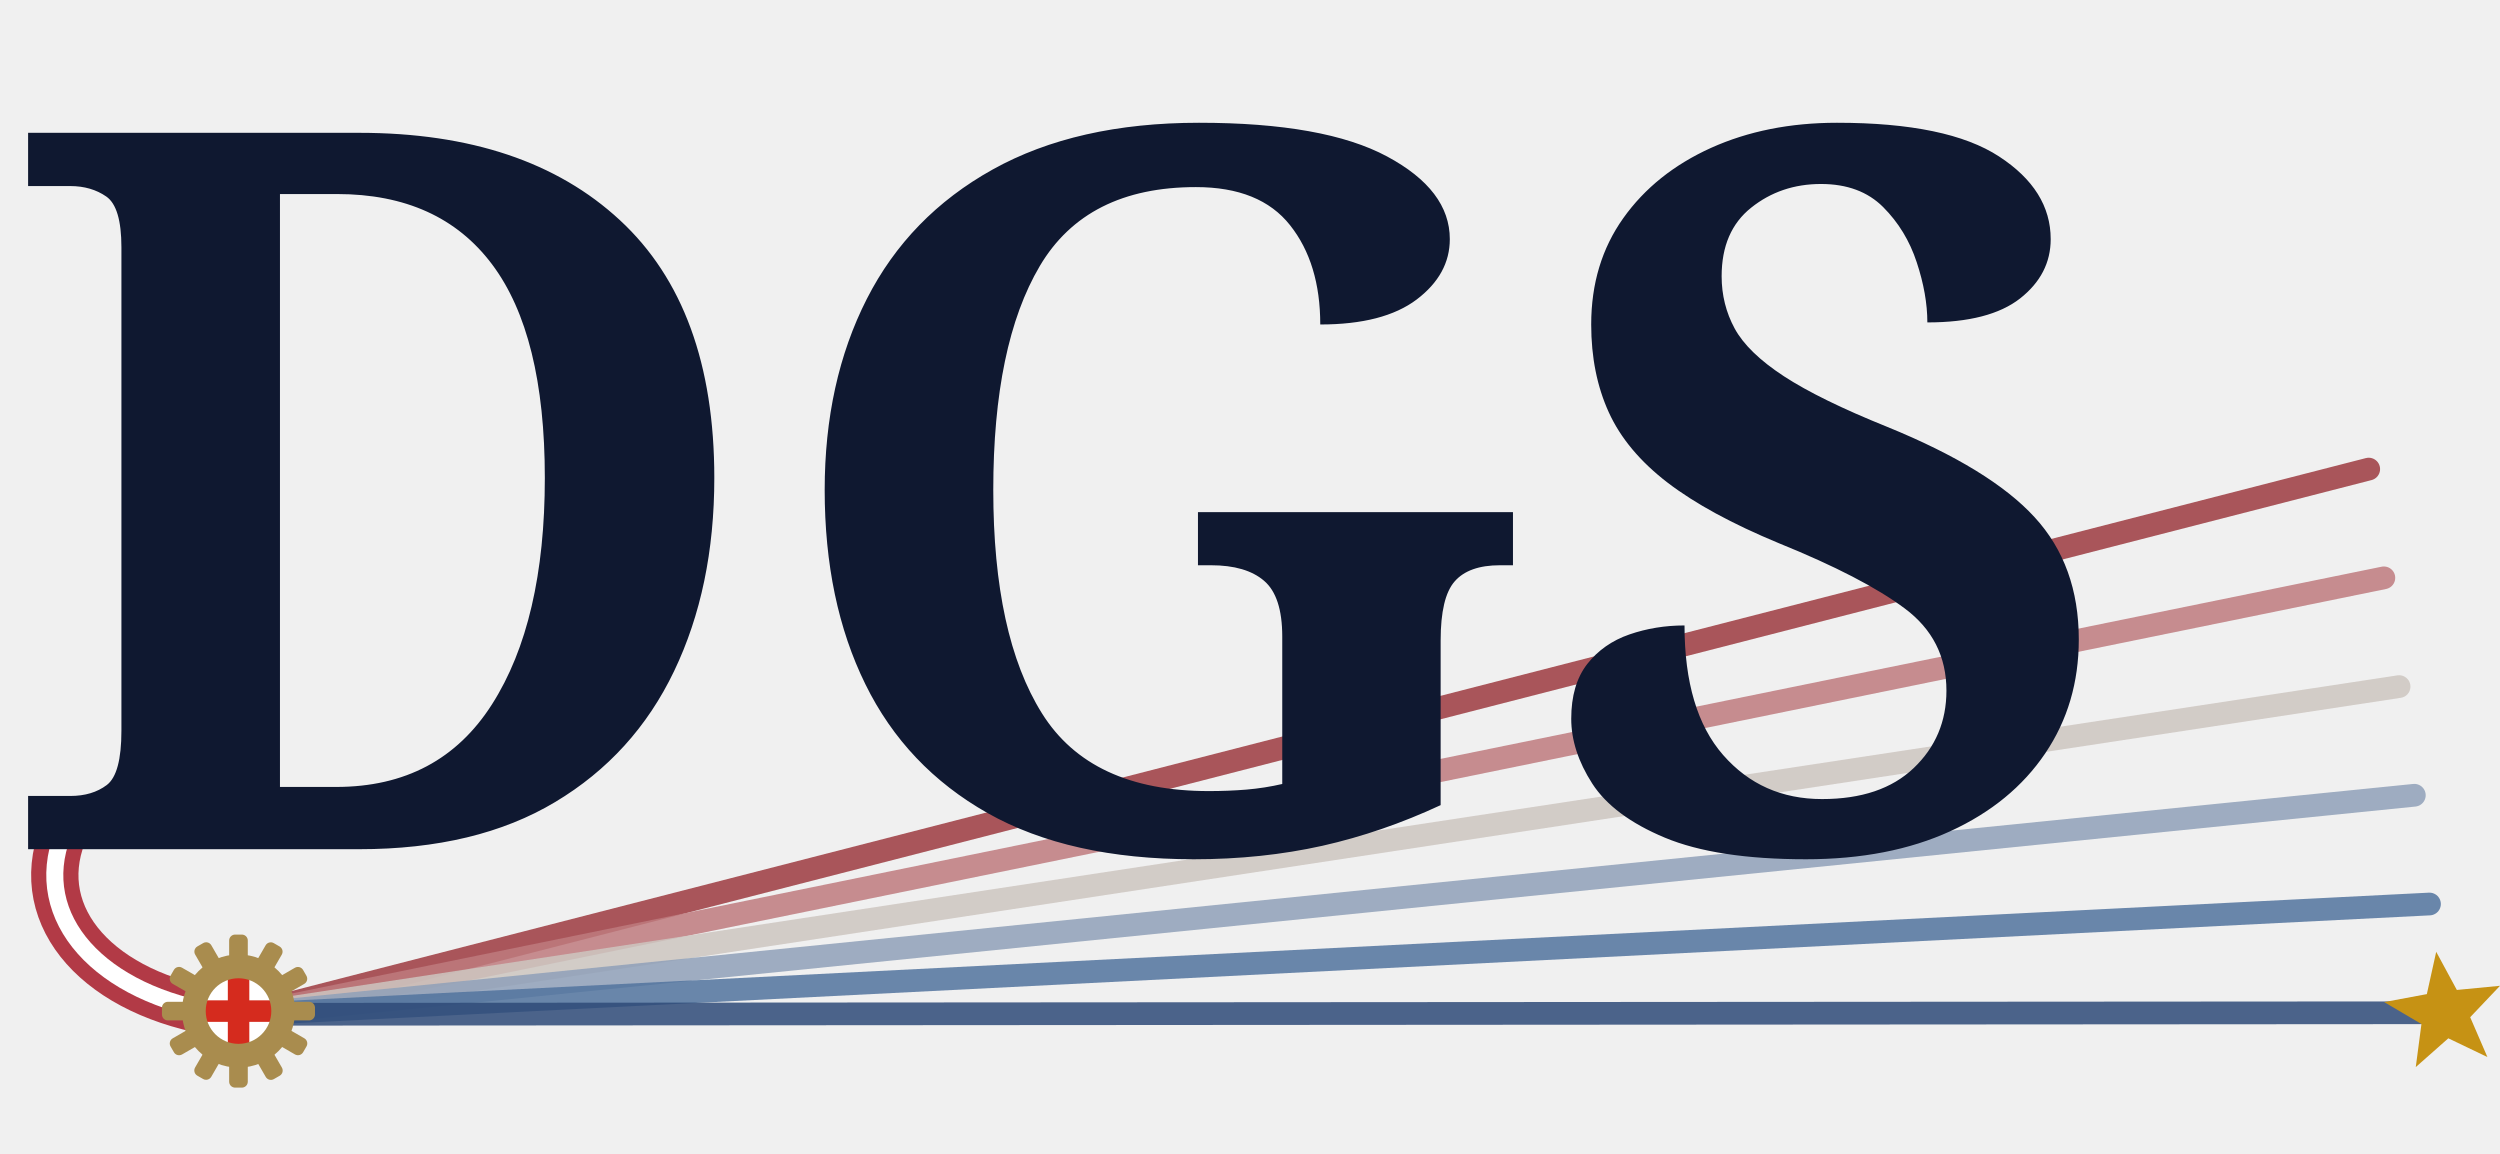
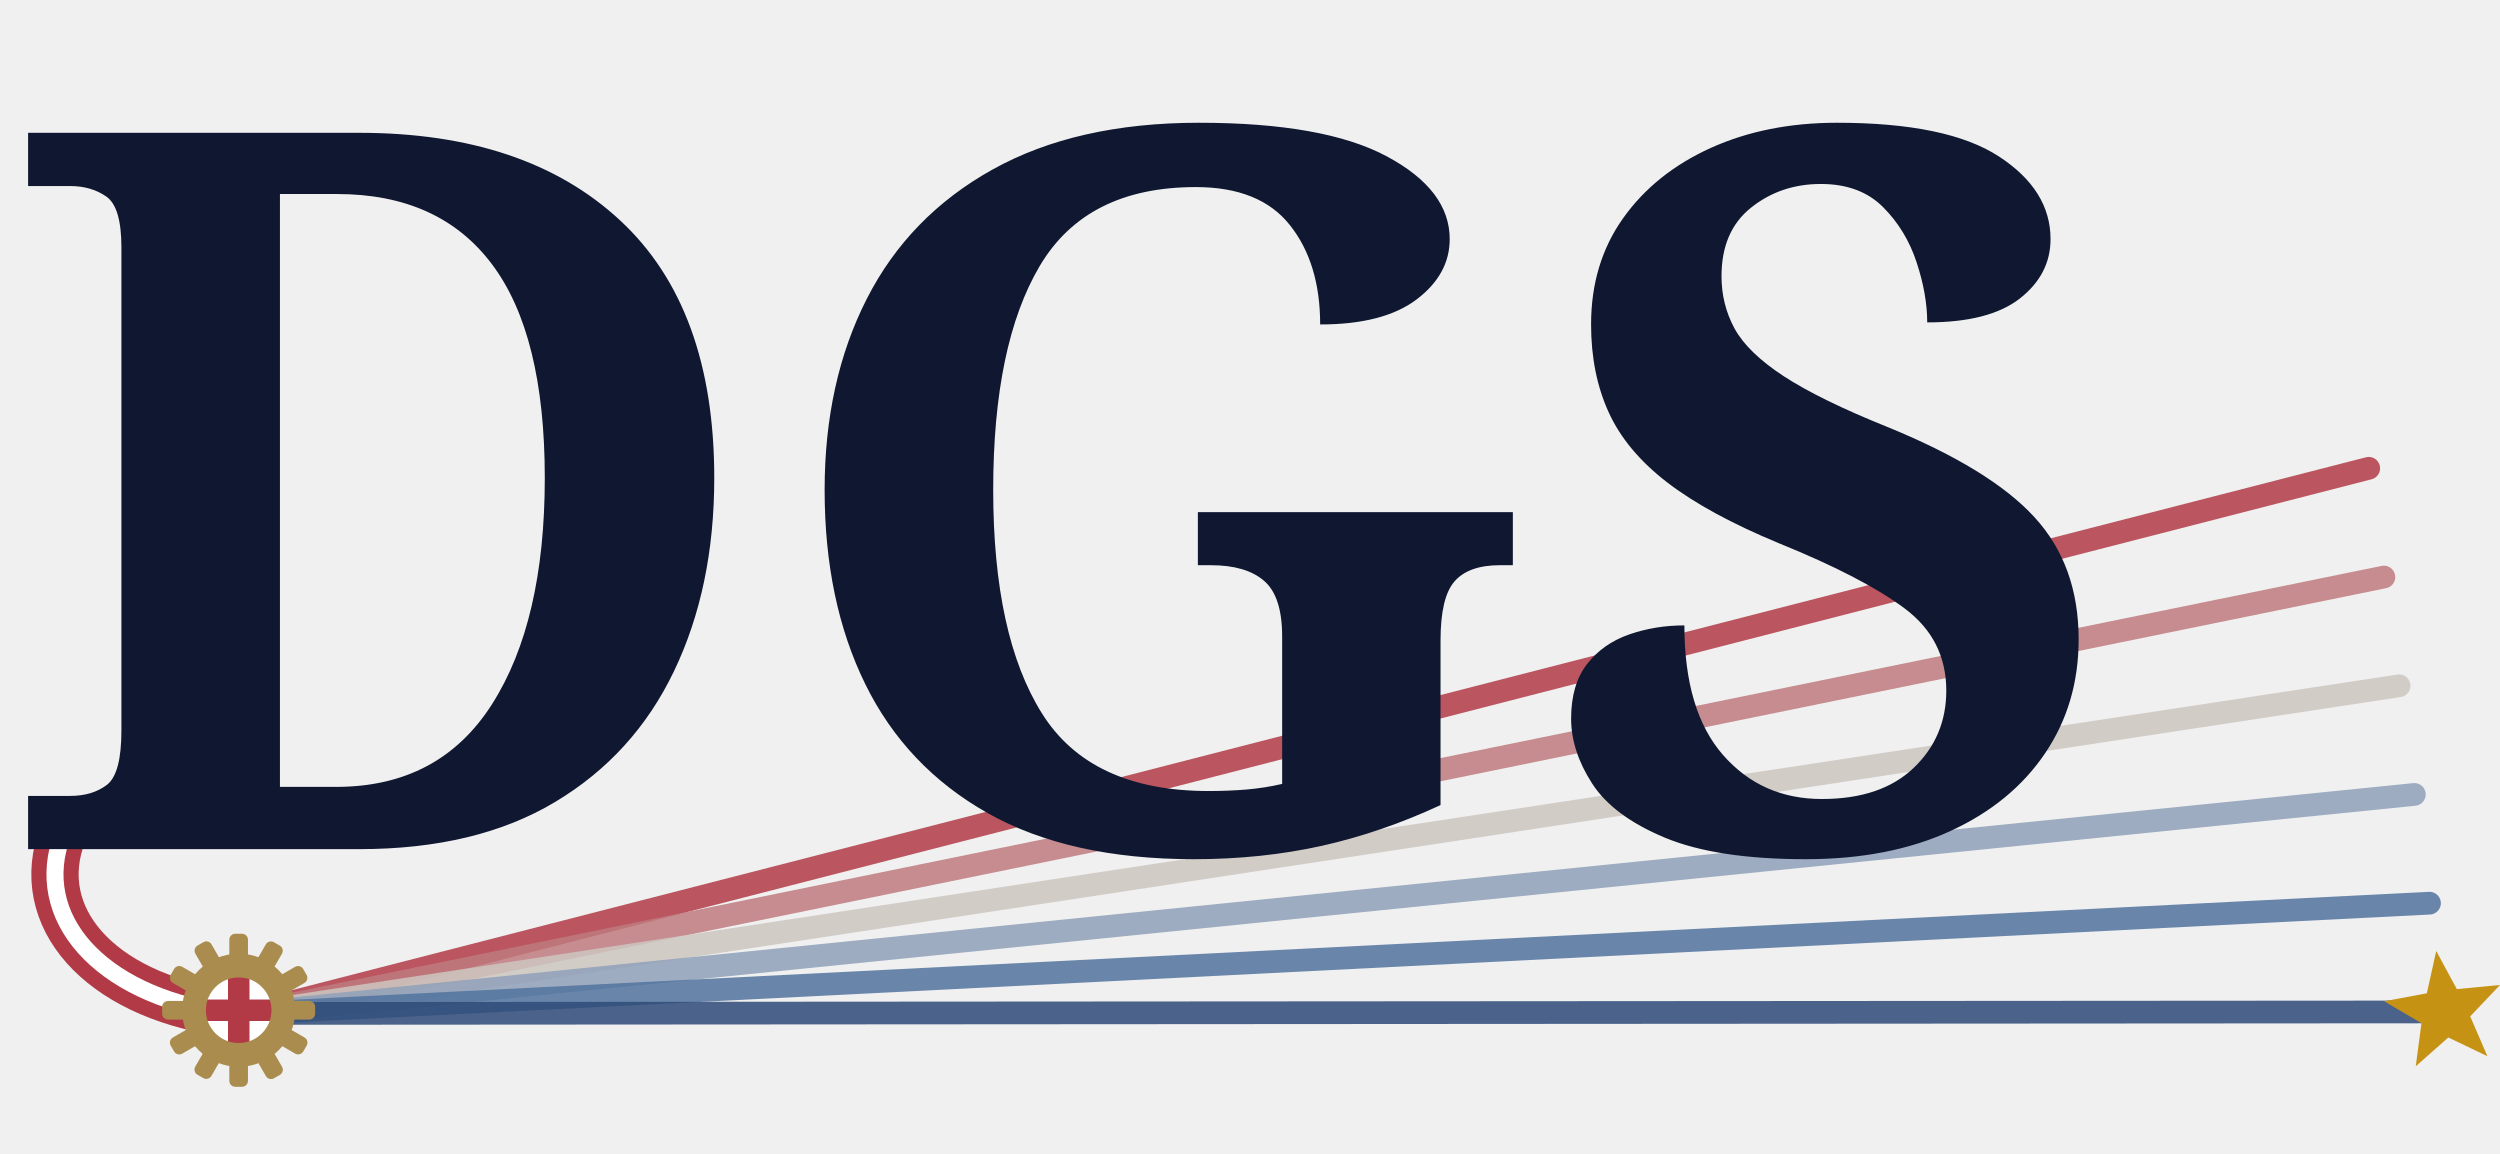
- <svg xmlns="http://www.w3.org/2000/svg" id="Layer_1" version="1.1" viewBox="0 0 264.13 121.86">
+ <svg xmlns="http://www.w3.org/2000/svg" id="Layer_1" version="1.1" viewBox="0 0 264.15 121.86">
  <defs>
    <style>
      .st0 {
        stroke: #a98c4e;
        stroke-width: 2.51px;
      }

      .st0, .st1, .st2, .st3, .st4, .st5, .st6, .st7, .st8 {
        fill: none;
      }

      .st9 {
-         fill: #d52b1e;
-       }
- 
-       .st10 {
        fill: #a98c4e;
      }

      .st1 {
        stroke: #be7a7e;
      }

      .st1, .st2, .st3, .st4, .st5, .st6, .st7, .st8 {
        stroke-linecap: round;
      }

-       .st1, .st2, .st4, .st5, .st6, .st11, .st7 {
+       .st1, .st2, .st4, .st5, .st6, .st10, .st7 {
        isolation: isolate;
      }

      .st1, .st2, .st4, .st5, .st6, .st7 {
        opacity: .85;
        stroke-width: 2.4px;
      }

-       .st12 {
+       .st11 {
        fill: #c69214;
      }

      .st2 {
        stroke: #cdc6c0;
      }

+       .st12 {
+         fill: #b23a46;
+       }
+ 
      .st3 {
        stroke: #fff;
        stroke-width: 1.8px;
+       }
+ 
+       .st4, .st8 {
+         stroke: #b23a46;
      }

      .st13 {
        fill: #fff;
      }

-       .st4 {
+       .st5 {
        stroke: #2e4a78;
-       }
- 
-       .st5 {
-         stroke: #9c3a3f;
      }

      .st6 {
        stroke: #8fa0b8;
      }

-       .st11 {
+       .st10 {
        fill: #0f1830;
        font-family: Georgia-Bold, Georgia;
        font-size: 106px;
        font-weight: 700;
      }

      .st7 {
        stroke: #51739e;
      }

      .st8 {
-         stroke: #b23a46;
        stroke-width: 5px;
      }
    </style>
  </defs>
-   <line class="st5" x1="26.07" y1="107.16" x2="250.26" y2="49.56" />
-   <line class="st1" x1="26.07" y1="107.16" x2="251.86" y2="61.05" />
-   <line class="st2" x1="26.07" y1="107.16" x2="253.47" y2="72.54" />
-   <line class="st6" x1="26.07" y1="107.16" x2="255.08" y2="84.02" />
-   <line class="st7" x1="26.07" y1="107.16" x2="256.68" y2="95.51" />
-   <line class="st4" x1="26.07" y1="107.16" x2="258.29" y2="107" />
  <g>
-     <path class="st8" d="M6.62,88.18c-3.39,8.78,3.86,16.92,16.77,18.86" />
-     <path class="st3" d="M6.62,88.18c-3.39,8.78,3.86,16.92,16.77,18.86" />
-   </g>
-   <polygon class="st12" points="257.39 100.56 259.57 104.59 264.13 104.15 260.98 107.47 262.8 111.68 258.67 109.7 255.23 112.74 255.83 108.19 251.89 105.87 256.4 105.03 257.39 100.56" />
-   <g>
-     <circle class="st13" cx="25.2" cy="106.82" r="4.37" />
+     <line class="st4" x1="26.09" y1="107.08" x2="250.28" y2="49.48" />
+     <line class="st1" x1="26.09" y1="107.08" x2="251.88" y2="60.97" />
+     <line class="st2" x1="26.09" y1="107.08" x2="253.49" y2="72.46" />
+     <line class="st6" x1="26.09" y1="107.08" x2="255.1" y2="83.94" />
+     <line class="st7" x1="26.09" y1="107.08" x2="256.7" y2="95.43" />
+     <line class="st5" x1="26.09" y1="107.08" x2="258.31" y2="106.92" />
+     <path class="st8" d="M6.64,88.1c-3.39,8.78,3.86,16.92,16.77,18.86" />
+     <path class="st3" d="M6.64,88.1c-3.39,8.78,3.86,16.92,16.77,18.86" />
+     <polygon class="st11" points="257.41 100.48 259.59 104.51 264.15 104.07 261 107.39 262.82 111.6 258.69 109.62 255.25 112.66 255.85 108.11 251.91 105.79 256.42 104.95 257.41 100.48" />
+     <circle class="st13" cx="25.22" cy="106.74" r="4.37" />
    <g>
-       <g>
-         <rect class="st9" x="24.07" y="102.94" width="2.27" height="7.76" rx=".32" ry=".32" />
-         <rect class="st9" x="21.32" y="105.69" width="7.76" height="2.27" rx=".32" ry=".32" />
-       </g>
-       <g>
-         <rect class="st10" x="24.21" y="98.74" width="1.97" height="3.02" rx=".63" ry=".63" />
-         <rect class="st10" x="26.97" y="100.14" width="3.02" height="1.97" rx=".63" ry=".63" transform="translate(-73.34 75.23) rotate(-60)" />
-         <rect class="st10" x="29.38" y="102.55" width="3.02" height="1.97" rx=".63" ry=".63" transform="translate(-47.63 29.32) rotate(-30)" />
-         <rect class="st10" x="30.26" y="105.84" width="3.02" height="1.97" rx=".63" ry=".63" />
-         <rect class="st10" x="29.91" y="108.6" width="1.97" height="3.02" rx=".63" ry=".63" transform="translate(-79.91 81.81) rotate(-60)" />
-         <rect class="st10" x="27.5" y="111.01" width="1.97" height="3.02" rx=".63" ry=".63" transform="translate(-52.44 29.32) rotate(-30)" />
-         <rect class="st10" x="24.21" y="111.89" width="1.97" height="3.02" rx=".63" ry=".63" />
-         <rect class="st10" x="20.4" y="111.53" width="3.02" height="1.97" rx=".63" ry=".63" transform="translate(-86.49 75.23) rotate(-60)" />
-         <rect class="st10" x="17.99" y="109.13" width="3.02" height="1.97" rx=".63" ry=".63" transform="translate(-52.44 24.5) rotate(-30)" />
-         <rect class="st10" x="17.11" y="105.84" width="3.02" height="1.97" rx=".63" ry=".63" />
-         <rect class="st10" x="18.52" y="102.02" width="1.97" height="3.02" rx=".63" ry=".63" transform="translate(-79.91 68.66) rotate(-60)" />
-         <rect class="st10" x="20.93" y="99.62" width="1.97" height="3.02" rx=".63" ry=".63" transform="translate(-47.63 24.5) rotate(-30)" />
-         <circle class="st0" cx="25.2" cy="106.82" r="4.72" />
-       </g>
+       <rect class="st12" x="24.09" y="102.86" width="2.27" height="7.76" rx=".32" ry=".32" />
+       <rect class="st12" x="21.34" y="105.61" width="7.76" height="2.27" rx=".32" ry=".32" />
+     </g>
+     <g>
+       <rect class="st9" x="24.23" y="98.66" width="1.97" height="3.02" rx=".63" ry=".63" />
+       <rect class="st9" x="26.99" y="100.06" width="3.02" height="1.97" rx=".63" ry=".63" transform="translate(-73.26 75.2) rotate(-60)" />
+       <rect class="st9" x="29.4" y="102.47" width="3.02" height="1.97" rx=".63" ry=".63" transform="translate(-47.59 29.31) rotate(-30)" />
+       <rect class="st9" x="30.28" y="105.76" width="3.02" height="1.97" rx=".63" ry=".63" />
+       <rect class="st9" x="29.93" y="108.52" width="1.97" height="3.02" rx=".63" ry=".63" transform="translate(-79.83 81.79) rotate(-60)" />
+       <rect class="st9" x="27.52" y="110.93" width="1.97" height="3.02" rx=".63" ry=".63" transform="translate(-52.4 29.32) rotate(-30)" />
+       <rect class="st9" x="24.23" y="111.81" width="1.97" height="3.02" rx=".63" ry=".63" />
+       <rect class="st9" x="20.42" y="111.45" width="3.02" height="1.97" rx=".63" ry=".63" transform="translate(-86.41 75.2) rotate(-60)" />
+       <rect class="st9" x="18.01" y="109.05" width="3.02" height="1.97" rx=".63" ry=".63" transform="translate(-52.4 24.5) rotate(-30)" />
+       <rect class="st9" x="17.13" y="105.76" width="3.02" height="1.97" rx=".63" ry=".63" />
+       <rect class="st9" x="18.54" y="101.94" width="1.97" height="3.02" rx=".63" ry=".63" transform="translate(-79.83 68.63) rotate(-60)" />
+       <rect class="st9" x="20.95" y="99.53" width="1.97" height="3.02" rx=".63" ry=".63" transform="translate(-47.58 24.5) rotate(-30)" />
+       <circle class="st0" cx="25.22" cy="106.74" r="4.72" />
    </g>
  </g>
-   <text class="st11" transform="translate(0 89.72)">
+   <text class="st10" transform="translate(0 89.72)">
    <tspan x="0" y="0">DGS</tspan>
  </text>
</svg>
